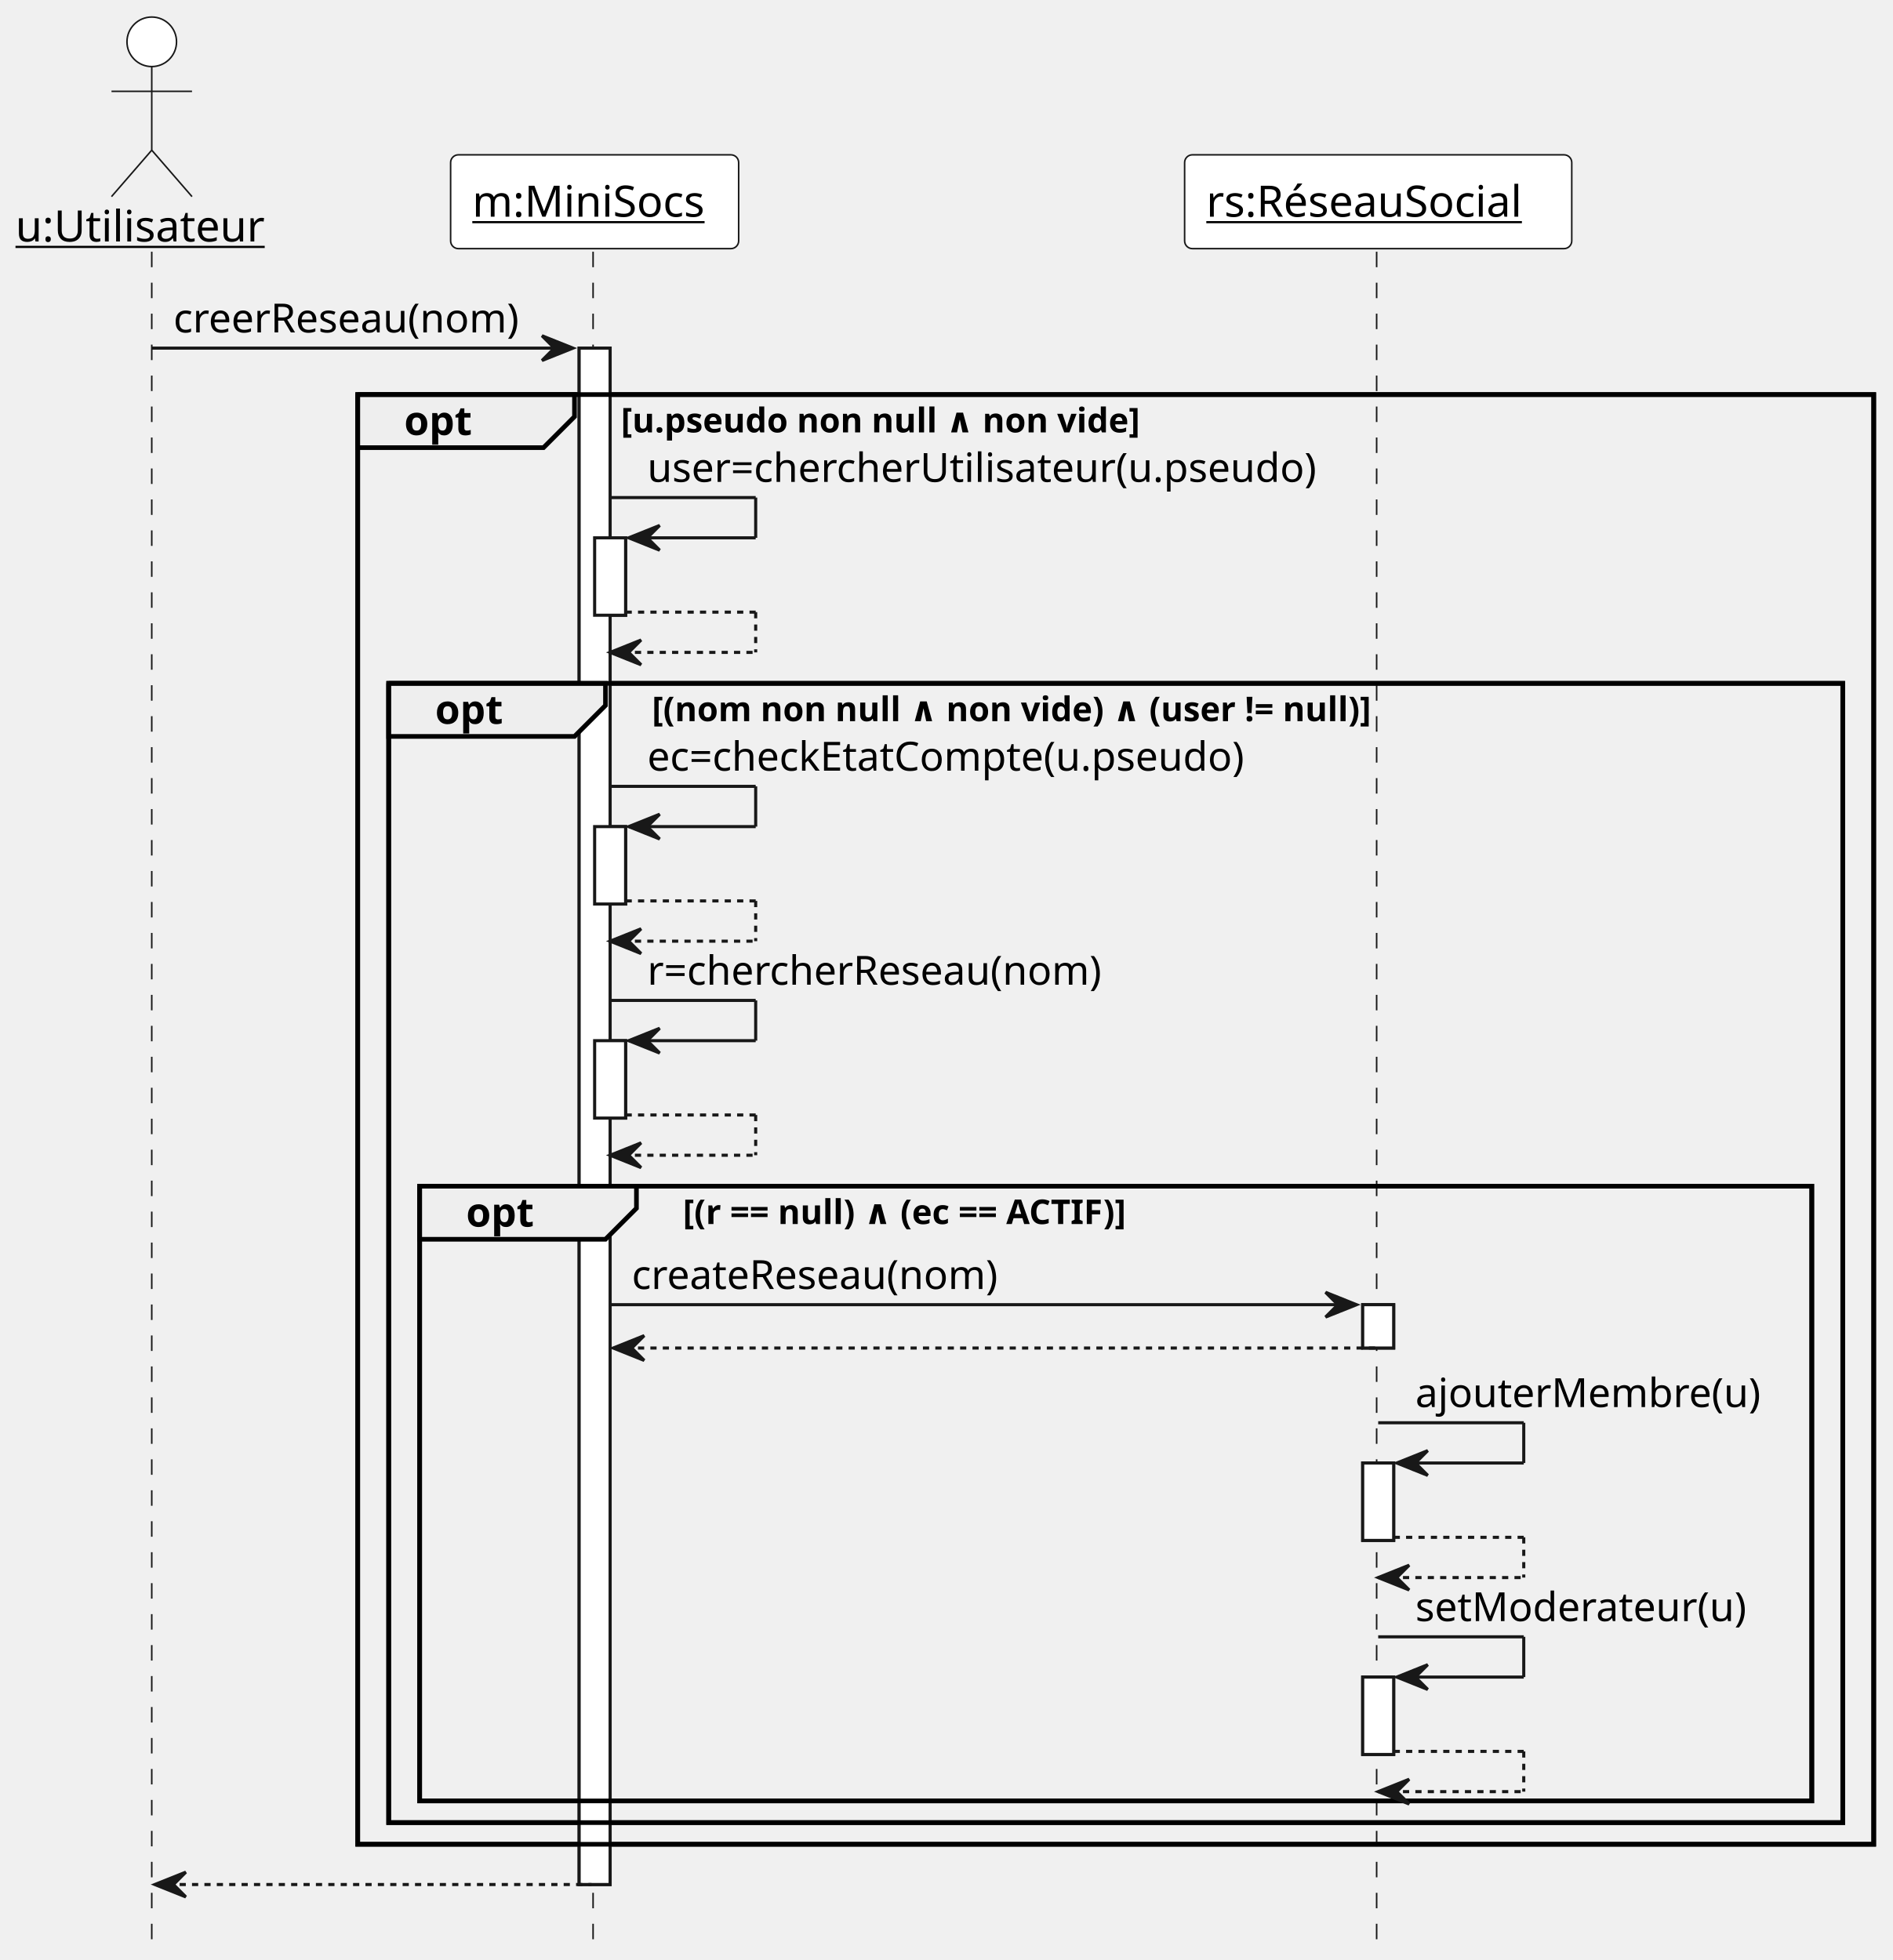
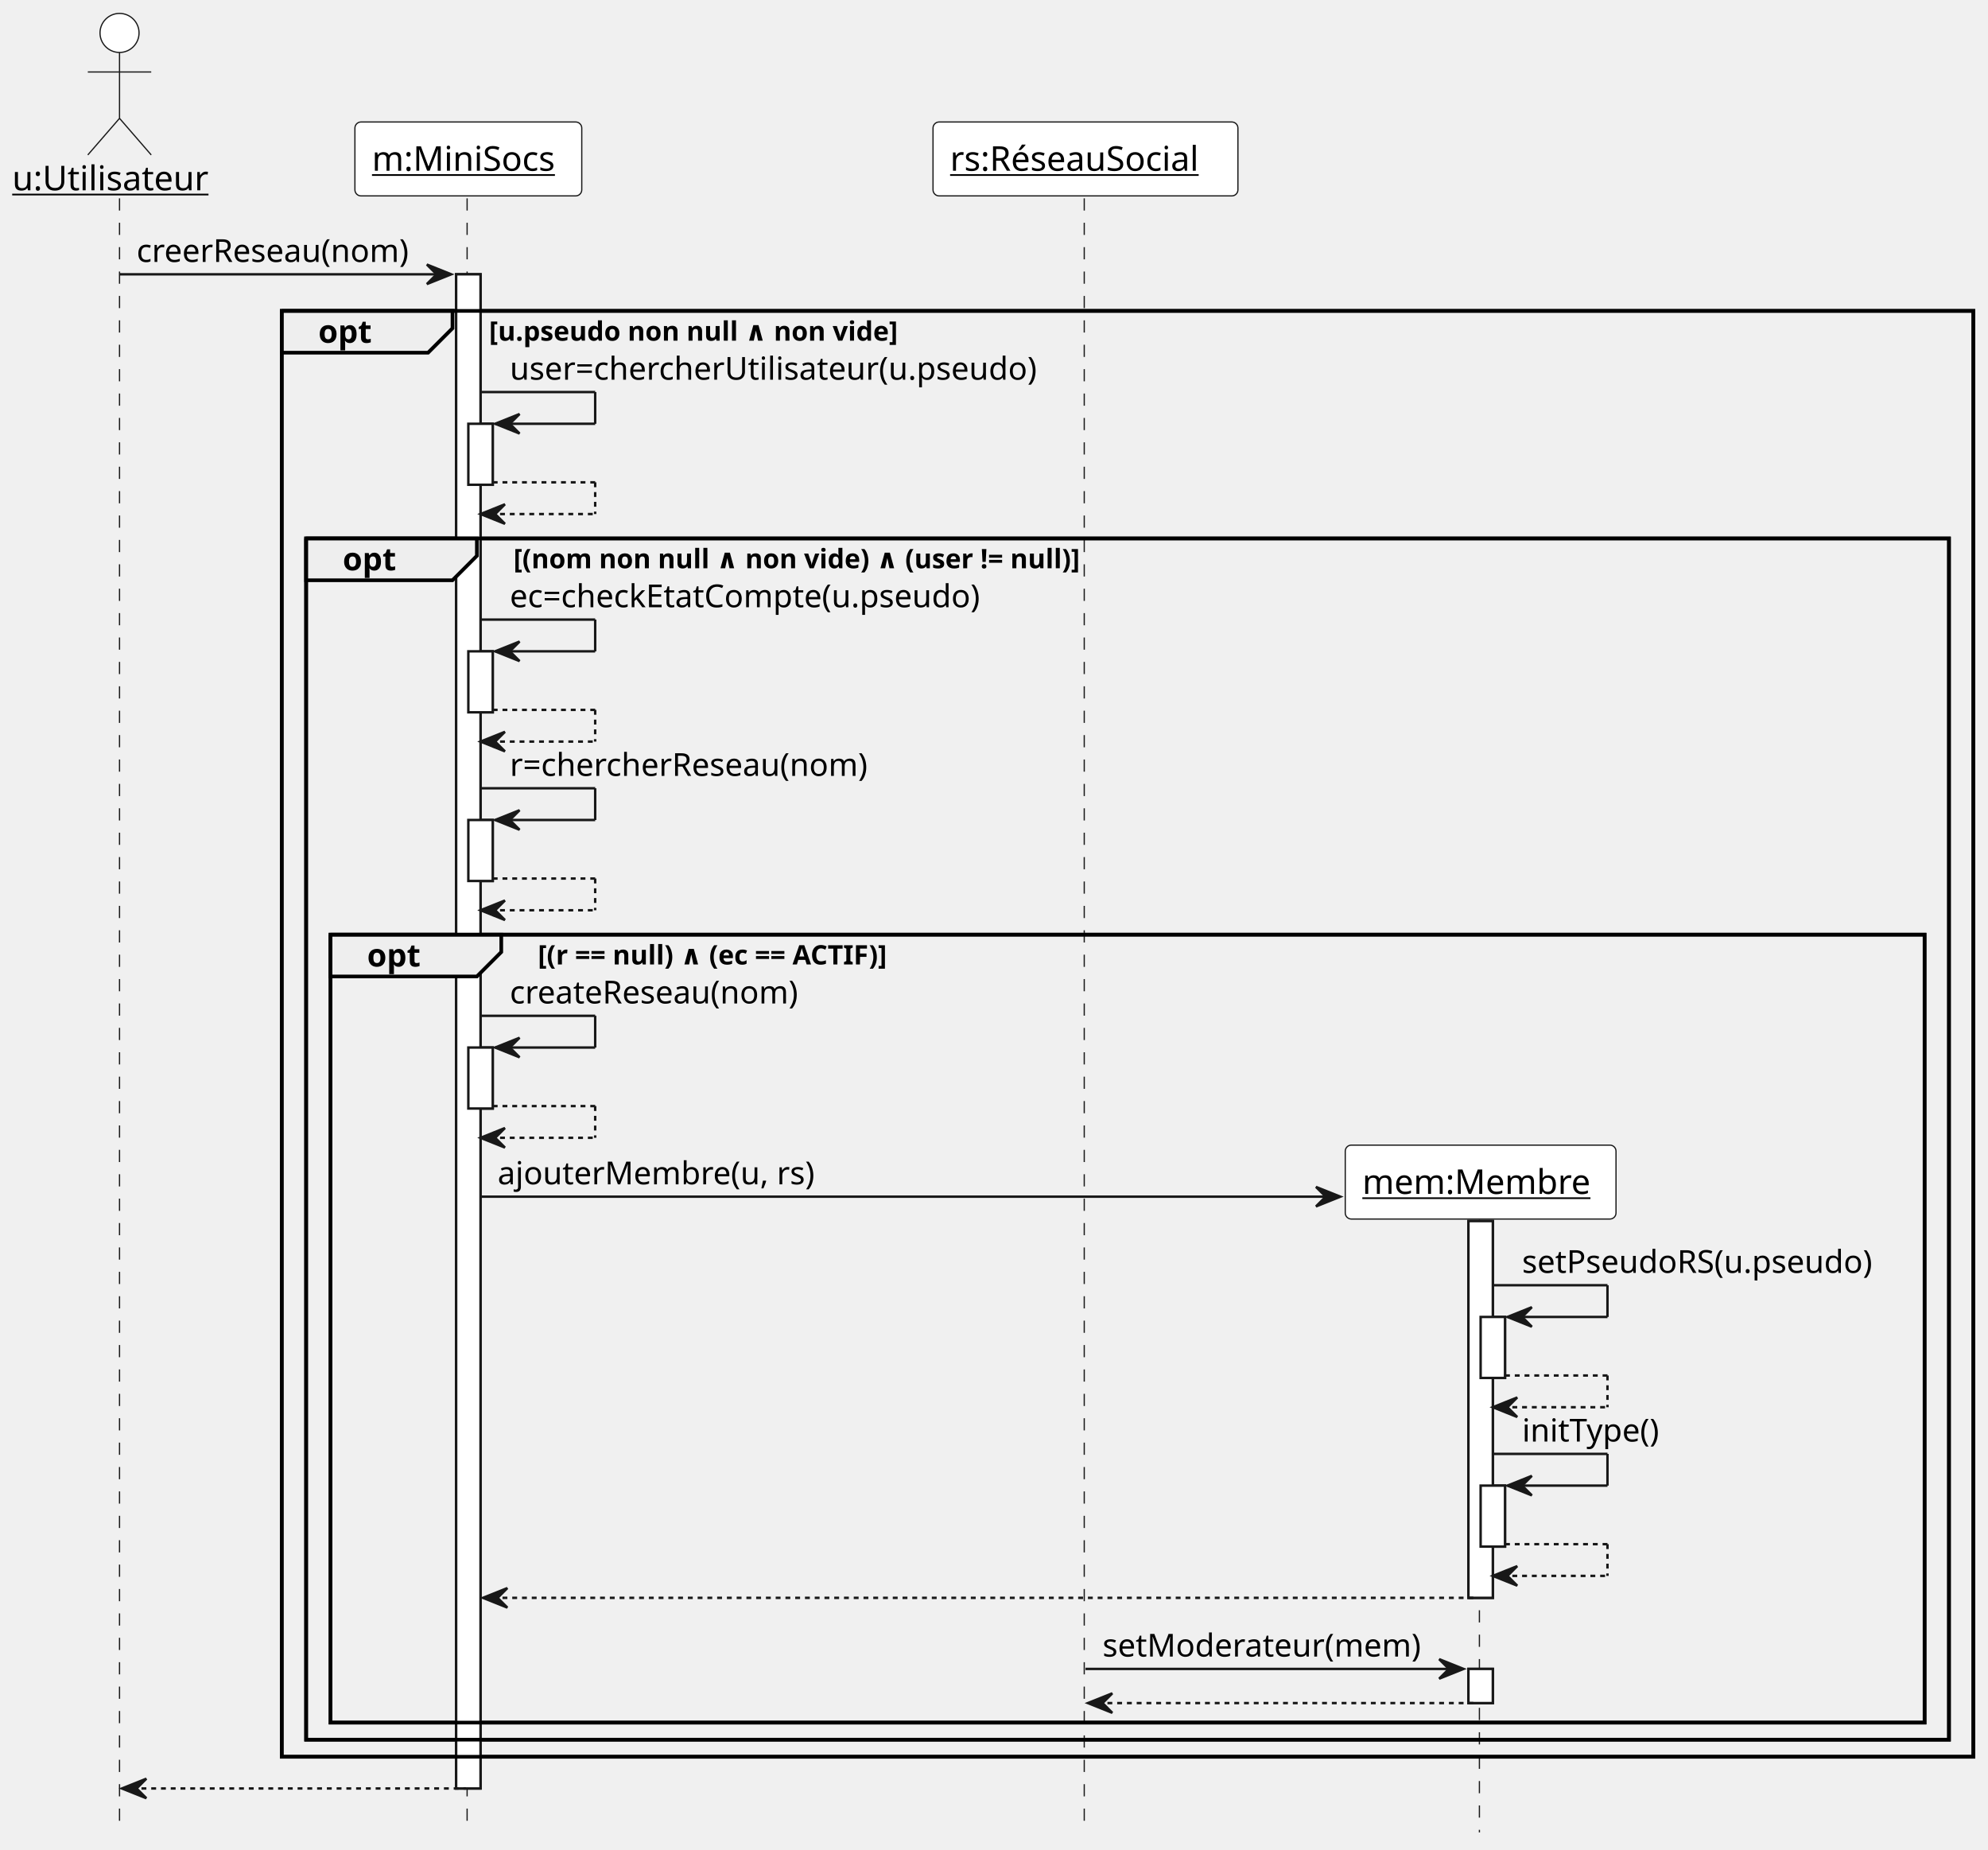
- <svg xmlns="http://www.w3.org/2000/svg" contentStyleType="text/css" height="633px" preserveAspectRatio="none" style="width:611px;height:633px;background:#FFFFFF;" version="1.1" viewBox="0 0 611 633" width="611px" zoomAndPan="magnify">
+ <svg xmlns="http://www.w3.org/2000/svg" contentStyleType="text/css" height="758px" preserveAspectRatio="none" style="width:815px;height:758px;background:#FFFFFF;" version="1.1" viewBox="0 0 815 758" width="815px" zoomAndPan="magnify">
  <defs />
  <g>
-     <rect fill="#FFFFFF" height="496.195" style="stroke:#181818;stroke-width:1.0;" width="10" x="187" y="112.43" />
+     <rect fill="#FFFFFF" height="620.625" style="stroke:#181818;stroke-width:1.0;" width="10" x="187" y="112.43" />
    <rect fill="#FFFFFF" height="25" style="stroke:#181818;stroke-width:1.0;" width="10" x="192" y="173.695" />
    <rect fill="#FFFFFF" height="25" style="stroke:#181818;stroke-width:1.0;" width="10" x="192" y="266.961" />
    <rect fill="#FFFFFF" height="25" style="stroke:#181818;stroke-width:1.0;" width="10" x="192" y="336.094" />
-     <rect fill="#FFFFFF" height="14" style="stroke:#181818;stroke-width:1.0;" width="10" x="440" y="421.359" />
-     <rect fill="#FFFFFF" height="25" style="stroke:#181818;stroke-width:1.0;" width="10" x="440" y="472.492" />
-     <rect fill="#FFFFFF" height="25" style="stroke:#181818;stroke-width:1.0;" width="10" x="440" y="541.625" />
-     <rect fill="none" height="468.195" style="stroke:#000000;stroke-width:1.5;" width="489.5" x="115.5" y="127.43" />
-     <rect fill="none" height="367.93" style="stroke:#000000;stroke-width:1.5;" width="469.5" x="125.5" y="220.695" />
-     <rect fill="none" height="198.531" style="stroke:#000000;stroke-width:1.5;" width="449.5" x="135.5" y="383.094" />
-     <line style="stroke:#181818;stroke-width:0.5;stroke-dasharray:5.0,5.0;" x1="49" x2="49" y1="81.297" y2="626.625" />
-     <line style="stroke:#181818;stroke-width:0.5;stroke-dasharray:5.0,5.0;" x1="191.5" x2="191.5" y1="81.297" y2="626.625" />
-     <line style="stroke:#181818;stroke-width:0.5;stroke-dasharray:5.0,5.0;" x1="444.5" x2="444.5" y1="81.297" y2="626.625" />
+     <rect fill="#FFFFFF" height="25" style="stroke:#181818;stroke-width:1.0;" width="10" x="192" y="429.359" />
+     <rect fill="#FFFFFF" height="154.43" style="stroke:#181818;stroke-width:1.0;" width="10" x="602" y="500.492" />
+     <rect fill="#FFFFFF" height="25" style="stroke:#181818;stroke-width:1.0;" width="10" x="607" y="539.789" />
+     <rect fill="#FFFFFF" height="25" style="stroke:#181818;stroke-width:1.0;" width="10" x="607" y="608.922" />
+     <rect fill="#FFFFFF" height="14" style="stroke:#181818;stroke-width:1.0;" width="10" x="602" y="684.055" />
+     <rect fill="none" height="592.625" style="stroke:#000000;stroke-width:1.5;" width="693.5" x="115.5" y="127.43" />
+     <rect fill="none" height="492.359" style="stroke:#000000;stroke-width:1.5;" width="673.5" x="125.5" y="220.695" />
+     <rect fill="none" height="322.961" style="stroke:#000000;stroke-width:1.5;" width="653.5" x="135.5" y="383.094" />
+     <line style="stroke:#181818;stroke-width:0.5;stroke-dasharray:5.0,5.0;" x1="49" x2="49" y1="81.297" y2="751.055" />
+     <line style="stroke:#181818;stroke-width:0.5;stroke-dasharray:5.0,5.0;" x1="191.5" x2="191.5" y1="81.297" y2="751.055" />
+     <line style="stroke:#181818;stroke-width:0.5;stroke-dasharray:5.0,5.0;" x1="444.5" x2="444.5" y1="81.297" y2="751.055" />
+     <line style="stroke:#181818;stroke-width:0.5;stroke-dasharray:5.0,5.0;" x1="606.5" x2="606.5" y1="500.008" y2="751.055" />
    <text fill="#000000" font-family="sans-serif" font-size="14" lengthAdjust="spacing" text-decoration="underline" textLength="82" x="5" y="77.995">u:Utilisateur</text>
    <ellipse cx="49" cy="13.5" fill="#FFFFFF" rx="8" ry="8" style="stroke:#181818;stroke-width:0.5;" />
    <path d="M49,21.5 L49,48.5 M36,29.5 L62,29.5 M49,48.5 L36,63.5 M49,48.5 L62,63.5 " fill="none" style="stroke:#181818;stroke-width:0.5;" />
    <rect fill="#FFFFFF" height="30.297" rx="2.5" ry="2.5" style="stroke:#181818;stroke-width:0.5;" width="93" x="145.5" y="50" />
    <text fill="#000000" font-family="sans-serif" font-size="14" lengthAdjust="spacing" text-decoration="underline" textLength="79" x="152.5" y="69.995">m:MiniSocs</text>
    <rect fill="#FFFFFF" height="30.297" rx="2.5" ry="2.5" style="stroke:#181818;stroke-width:0.5;" width="125" x="382.5" y="50" />
    <text fill="#000000" font-family="sans-serif" font-size="14" lengthAdjust="spacing" text-decoration="underline" textLength="111" x="389.5" y="69.995">rs:RéseauSocial</text>
-     <rect fill="#FFFFFF" height="496.195" style="stroke:#181818;stroke-width:1.0;" width="10" x="187" y="112.43" />
+     <rect fill="#FFFFFF" height="620.625" style="stroke:#181818;stroke-width:1.0;" width="10" x="187" y="112.43" />
    <rect fill="#FFFFFF" height="25" style="stroke:#181818;stroke-width:1.0;" width="10" x="192" y="173.695" />
    <rect fill="#FFFFFF" height="25" style="stroke:#181818;stroke-width:1.0;" width="10" x="192" y="266.961" />
    <rect fill="#FFFFFF" height="25" style="stroke:#181818;stroke-width:1.0;" width="10" x="192" y="336.094" />
-     <rect fill="#FFFFFF" height="14" style="stroke:#181818;stroke-width:1.0;" width="10" x="440" y="421.359" />
-     <rect fill="#FFFFFF" height="25" style="stroke:#181818;stroke-width:1.0;" width="10" x="440" y="472.492" />
-     <rect fill="#FFFFFF" height="25" style="stroke:#181818;stroke-width:1.0;" width="10" x="440" y="541.625" />
+     <rect fill="#FFFFFF" height="25" style="stroke:#181818;stroke-width:1.0;" width="10" x="192" y="429.359" />
+     <rect fill="#FFFFFF" height="154.43" style="stroke:#181818;stroke-width:1.0;" width="10" x="602" y="500.492" />
+     <rect fill="#FFFFFF" height="25" style="stroke:#181818;stroke-width:1.0;" width="10" x="607" y="539.789" />
+     <rect fill="#FFFFFF" height="25" style="stroke:#181818;stroke-width:1.0;" width="10" x="607" y="608.922" />
+     <rect fill="#FFFFFF" height="14" style="stroke:#181818;stroke-width:1.0;" width="10" x="602" y="684.055" />
    <polygon fill="#181818" points="175,108.43,185,112.43,175,116.43,179,112.43" style="stroke:#181818;stroke-width:1.0;" />
    <line style="stroke:#181818;stroke-width:1.0;" x1="49" x2="181" y1="112.43" y2="112.43" />
    <text fill="#000000" font-family="sans-serif" font-size="13" lengthAdjust="spacing" textLength="119" x="56" y="107.364">creerReseau(nom)</text>
    <path d="M115.5,127.43 L185.5,127.43 L185.5,134.562 L175.5,144.562 L115.5,144.562 L115.5,127.43 " fill="#EEEEEE" style="stroke:#000000;stroke-width:1.5;" />
-     <rect fill="none" height="468.195" style="stroke:#000000;stroke-width:1.5;" width="489.5" x="115.5" y="127.43" />
+     <rect fill="none" height="592.625" style="stroke:#000000;stroke-width:1.5;" width="693.5" x="115.5" y="127.43" />
    <text fill="#000000" font-family="sans-serif" font-size="13" font-weight="bold" lengthAdjust="spacing" textLength="25" x="130.5" y="140.497">opt</text>
    <text fill="#000000" font-family="sans-serif" font-size="11" font-weight="bold" lengthAdjust="spacing" textLength="197" x="200.5" y="139.64">[u.pseudo non null ∧ non vide]</text>
    <line style="stroke:#181818;stroke-width:1.0;" x1="197" x2="244" y1="160.695" y2="160.695" />
    <line style="stroke:#181818;stroke-width:1.0;" x1="244" x2="244" y1="160.695" y2="173.695" />
    <line style="stroke:#181818;stroke-width:1.0;" x1="203" x2="244" y1="173.695" y2="173.695" />
    <polygon fill="#181818" points="213,169.695,203,173.695,213,177.695,209,173.695" style="stroke:#181818;stroke-width:1.0;" />
    <text fill="#000000" font-family="sans-serif" font-size="13" lengthAdjust="spacing" textLength="229" x="209" y="155.629">user=chercherUtilisateur(u.pseudo)</text>
    <line style="stroke:#181818;stroke-width:1.0;stroke-dasharray:2.0,2.0;" x1="202" x2="244" y1="197.695" y2="197.695" />
    <line style="stroke:#181818;stroke-width:1.0;stroke-dasharray:2.0,2.0;" x1="244" x2="244" y1="197.695" y2="210.695" />
    <line style="stroke:#181818;stroke-width:1.0;stroke-dasharray:2.0,2.0;" x1="197" x2="244" y1="210.695" y2="210.695" />
    <polygon fill="#181818" points="207,206.695,197,210.695,207,214.695,203,210.695" style="stroke:#181818;stroke-width:1.0;" />
    <path d="M125.5,220.695 L195.5,220.695 L195.5,227.828 L185.5,237.828 L125.5,237.828 L125.5,220.695 " fill="#EEEEEE" style="stroke:#000000;stroke-width:1.5;" />
-     <rect fill="none" height="367.93" style="stroke:#000000;stroke-width:1.5;" width="469.5" x="125.5" y="220.695" />
+     <rect fill="none" height="492.359" style="stroke:#000000;stroke-width:1.5;" width="673.5" x="125.5" y="220.695" />
    <text fill="#000000" font-family="sans-serif" font-size="13" font-weight="bold" lengthAdjust="spacing" textLength="25" x="140.5" y="233.762">opt</text>
    <text fill="#000000" font-family="sans-serif" font-size="11" font-weight="bold" lengthAdjust="spacing" textLength="276" x="210.5" y="232.906">[(nom non null ∧ non vide) ∧ (user != null)]</text>
    <line style="stroke:#181818;stroke-width:1.0;" x1="197" x2="244" y1="253.961" y2="253.961" />
    <line style="stroke:#181818;stroke-width:1.0;" x1="244" x2="244" y1="253.961" y2="266.961" />
    <line style="stroke:#181818;stroke-width:1.0;" x1="203" x2="244" y1="266.961" y2="266.961" />
    <polygon fill="#181818" points="213,262.961,203,266.961,213,270.961,209,266.961" style="stroke:#181818;stroke-width:1.0;" />
    <text fill="#000000" font-family="sans-serif" font-size="13" lengthAdjust="spacing" textLength="209" x="209" y="248.895">ec=checkEtatCompte(u.pseudo)</text>
    <line style="stroke:#181818;stroke-width:1.0;stroke-dasharray:2.0,2.0;" x1="202" x2="244" y1="290.961" y2="290.961" />
    <line style="stroke:#181818;stroke-width:1.0;stroke-dasharray:2.0,2.0;" x1="244" x2="244" y1="290.961" y2="303.961" />
    <line style="stroke:#181818;stroke-width:1.0;stroke-dasharray:2.0,2.0;" x1="197" x2="244" y1="303.961" y2="303.961" />
    <polygon fill="#181818" points="207,299.961,197,303.961,207,307.961,203,303.961" style="stroke:#181818;stroke-width:1.0;" />
    <line style="stroke:#181818;stroke-width:1.0;" x1="197" x2="244" y1="323.094" y2="323.094" />
    <line style="stroke:#181818;stroke-width:1.0;" x1="244" x2="244" y1="323.094" y2="336.094" />
    <line style="stroke:#181818;stroke-width:1.0;" x1="203" x2="244" y1="336.094" y2="336.094" />
    <polygon fill="#181818" points="213,332.094,203,336.094,213,340.094,209,336.094" style="stroke:#181818;stroke-width:1.0;" />
    <text fill="#000000" font-family="sans-serif" font-size="13" lengthAdjust="spacing" textLength="158" x="209" y="318.028">r=chercherReseau(nom)</text>
    <line style="stroke:#181818;stroke-width:1.0;stroke-dasharray:2.0,2.0;" x1="202" x2="244" y1="360.094" y2="360.094" />
    <line style="stroke:#181818;stroke-width:1.0;stroke-dasharray:2.0,2.0;" x1="244" x2="244" y1="360.094" y2="373.094" />
    <line style="stroke:#181818;stroke-width:1.0;stroke-dasharray:2.0,2.0;" x1="197" x2="244" y1="373.094" y2="373.094" />
    <polygon fill="#181818" points="207,369.094,197,373.094,207,377.094,203,373.094" style="stroke:#181818;stroke-width:1.0;" />
    <path d="M135.5,383.094 L205.5,383.094 L205.5,390.227 L195.5,400.227 L135.5,400.227 L135.5,383.094 " fill="#EEEEEE" style="stroke:#000000;stroke-width:1.5;" />
-     <rect fill="none" height="198.531" style="stroke:#000000;stroke-width:1.5;" width="449.5" x="135.5" y="383.094" />
+     <rect fill="none" height="322.961" style="stroke:#000000;stroke-width:1.5;" width="653.5" x="135.5" y="383.094" />
    <text fill="#000000" font-family="sans-serif" font-size="13" font-weight="bold" lengthAdjust="spacing" textLength="25" x="150.5" y="396.161">opt</text>
    <text fill="#000000" font-family="sans-serif" font-size="11" font-weight="bold" lengthAdjust="spacing" textLength="180" x="220.5" y="395.304">[(r == null) ∧ (ec == ACTIF)]</text>
-     <polygon fill="#181818" points="428,417.359,438,421.359,428,425.359,432,421.359" style="stroke:#181818;stroke-width:1.0;" />
-     <line style="stroke:#181818;stroke-width:1.0;" x1="197" x2="434" y1="421.359" y2="421.359" />
-     <text fill="#000000" font-family="sans-serif" font-size="13" lengthAdjust="spacing" textLength="127" x="204" y="416.293">createReseau(nom)</text>
-     <polygon fill="#181818" points="208,431.359,198,435.359,208,439.359,204,435.359" style="stroke:#181818;stroke-width:1.0;" />
-     <line style="stroke:#181818;stroke-width:1.0;stroke-dasharray:2.0,2.0;" x1="202" x2="444" y1="435.359" y2="435.359" />
-     <line style="stroke:#181818;stroke-width:1.0;" x1="445" x2="492" y1="459.492" y2="459.492" />
-     <line style="stroke:#181818;stroke-width:1.0;" x1="492" x2="492" y1="459.492" y2="472.492" />
-     <line style="stroke:#181818;stroke-width:1.0;" x1="451" x2="492" y1="472.492" y2="472.492" />
-     <polygon fill="#181818" points="461,468.492,451,472.492,461,476.492,457,472.492" style="stroke:#181818;stroke-width:1.0;" />
-     <text fill="#000000" font-family="sans-serif" font-size="13" lengthAdjust="spacing" textLength="116" x="457" y="454.426">ajouterMembre(u)</text>
-     <line style="stroke:#181818;stroke-width:1.0;stroke-dasharray:2.0,2.0;" x1="450" x2="492" y1="496.492" y2="496.492" />
-     <line style="stroke:#181818;stroke-width:1.0;stroke-dasharray:2.0,2.0;" x1="492" x2="492" y1="496.492" y2="509.492" />
-     <line style="stroke:#181818;stroke-width:1.0;stroke-dasharray:2.0,2.0;" x1="445" x2="492" y1="509.492" y2="509.492" />
-     <polygon fill="#181818" points="455,505.492,445,509.492,455,513.492,451,509.492" style="stroke:#181818;stroke-width:1.0;" />
-     <line style="stroke:#181818;stroke-width:1.0;" x1="445" x2="492" y1="528.625" y2="528.625" />
-     <line style="stroke:#181818;stroke-width:1.0;" x1="492" x2="492" y1="528.625" y2="541.625" />
-     <line style="stroke:#181818;stroke-width:1.0;" x1="451" x2="492" y1="541.625" y2="541.625" />
-     <polygon fill="#181818" points="461,537.625,451,541.625,461,545.625,457,541.625" style="stroke:#181818;stroke-width:1.0;" />
-     <text fill="#000000" font-family="sans-serif" font-size="13" lengthAdjust="spacing" textLength="112" x="457" y="523.559">setModerateur(u)</text>
-     <line style="stroke:#181818;stroke-width:1.0;stroke-dasharray:2.0,2.0;" x1="450" x2="492" y1="565.625" y2="565.625" />
-     <line style="stroke:#181818;stroke-width:1.0;stroke-dasharray:2.0,2.0;" x1="492" x2="492" y1="565.625" y2="578.625" />
-     <line style="stroke:#181818;stroke-width:1.0;stroke-dasharray:2.0,2.0;" x1="445" x2="492" y1="578.625" y2="578.625" />
-     <polygon fill="#181818" points="455,574.625,445,578.625,455,582.625,451,578.625" style="stroke:#181818;stroke-width:1.0;" />
-     <polygon fill="#181818" points="60,604.625,50,608.625,60,612.625,56,608.625" style="stroke:#181818;stroke-width:1.0;" />
-     <line style="stroke:#181818;stroke-width:1.0;stroke-dasharray:2.0,2.0;" x1="54" x2="191" y1="608.625" y2="608.625" />
+     <line style="stroke:#181818;stroke-width:1.0;" x1="197" x2="244" y1="416.359" y2="416.359" />
+     <line style="stroke:#181818;stroke-width:1.0;" x1="244" x2="244" y1="416.359" y2="429.359" />
+     <line style="stroke:#181818;stroke-width:1.0;" x1="203" x2="244" y1="429.359" y2="429.359" />
+     <polygon fill="#181818" points="213,425.359,203,429.359,213,433.359,209,429.359" style="stroke:#181818;stroke-width:1.0;" />
+     <text fill="#000000" font-family="sans-serif" font-size="13" lengthAdjust="spacing" textLength="127" x="209" y="411.293">createReseau(nom)</text>
+     <line style="stroke:#181818;stroke-width:1.0;stroke-dasharray:2.0,2.0;" x1="202" x2="244" y1="453.359" y2="453.359" />
+     <line style="stroke:#181818;stroke-width:1.0;stroke-dasharray:2.0,2.0;" x1="244" x2="244" y1="453.359" y2="466.359" />
+     <line style="stroke:#181818;stroke-width:1.0;stroke-dasharray:2.0,2.0;" x1="197" x2="244" y1="466.359" y2="466.359" />
+     <polygon fill="#181818" points="207,462.359,197,466.359,207,470.359,203,466.359" style="stroke:#181818;stroke-width:1.0;" />
+     <polygon fill="#181818" points="539.5,486.492,549.5,490.492,539.5,494.492,543.5,490.492" style="stroke:#181818;stroke-width:1.0;" />
+     <line style="stroke:#181818;stroke-width:1.0;" x1="197" x2="545.5" y1="490.492" y2="490.492" />
+     <text fill="#000000" font-family="sans-serif" font-size="13" lengthAdjust="spacing" textLength="136" x="204" y="485.426">ajouterMembre(u, rs)</text>
+     <rect fill="#FFFFFF" height="30.297" rx="2.5" ry="2.5" style="stroke:#181818;stroke-width:0.5;" width="111" x="551.5" y="469.359" />
+     <text fill="#000000" font-family="sans-serif" font-size="14" lengthAdjust="spacing" text-decoration="underline" textLength="97" x="558.5" y="489.354">mem:Membre</text>
+     <line style="stroke:#181818;stroke-width:1.0;" x1="612" x2="659" y1="526.789" y2="526.789" />
+     <line style="stroke:#181818;stroke-width:1.0;" x1="659" x2="659" y1="526.789" y2="539.789" />
+     <line style="stroke:#181818;stroke-width:1.0;" x1="618" x2="659" y1="539.789" y2="539.789" />
+     <polygon fill="#181818" points="628,535.789,618,539.789,628,543.789,624,539.789" style="stroke:#181818;stroke-width:1.0;" />
+     <text fill="#000000" font-family="sans-serif" font-size="13" lengthAdjust="spacing" textLength="153" x="624" y="521.723">setPseudoRS(u.pseudo)</text>
+     <line style="stroke:#181818;stroke-width:1.0;stroke-dasharray:2.0,2.0;" x1="617" x2="659" y1="563.789" y2="563.789" />
+     <line style="stroke:#181818;stroke-width:1.0;stroke-dasharray:2.0,2.0;" x1="659" x2="659" y1="563.789" y2="576.789" />
+     <line style="stroke:#181818;stroke-width:1.0;stroke-dasharray:2.0,2.0;" x1="612" x2="659" y1="576.789" y2="576.789" />
+     <polygon fill="#181818" points="622,572.789,612,576.789,622,580.789,618,576.789" style="stroke:#181818;stroke-width:1.0;" />
+     <line style="stroke:#181818;stroke-width:1.0;" x1="612" x2="659" y1="595.922" y2="595.922" />
+     <line style="stroke:#181818;stroke-width:1.0;" x1="659" x2="659" y1="595.922" y2="608.922" />
+     <line style="stroke:#181818;stroke-width:1.0;" x1="618" x2="659" y1="608.922" y2="608.922" />
+     <polygon fill="#181818" points="628,604.922,618,608.922,628,612.922,624,608.922" style="stroke:#181818;stroke-width:1.0;" />
+     <text fill="#000000" font-family="sans-serif" font-size="13" lengthAdjust="spacing" textLength="59" x="624" y="590.856">initType()</text>
+     <line style="stroke:#181818;stroke-width:1.0;stroke-dasharray:2.0,2.0;" x1="617" x2="659" y1="632.922" y2="632.922" />
+     <line style="stroke:#181818;stroke-width:1.0;stroke-dasharray:2.0,2.0;" x1="659" x2="659" y1="632.922" y2="645.922" />
+     <line style="stroke:#181818;stroke-width:1.0;stroke-dasharray:2.0,2.0;" x1="612" x2="659" y1="645.922" y2="645.922" />
+     <polygon fill="#181818" points="622,641.922,612,645.922,622,649.922,618,645.922" style="stroke:#181818;stroke-width:1.0;" />
+     <polygon fill="#181818" points="208,650.922,198,654.922,208,658.922,204,654.922" style="stroke:#181818;stroke-width:1.0;" />
+     <line style="stroke:#181818;stroke-width:1.0;stroke-dasharray:2.0,2.0;" x1="202" x2="606" y1="654.922" y2="654.922" />
+     <polygon fill="#181818" points="590,680.055,600,684.055,590,688.055,594,684.055" style="stroke:#181818;stroke-width:1.0;" />
+     <line style="stroke:#181818;stroke-width:1.0;" x1="445" x2="596" y1="684.055" y2="684.055" />
+     <text fill="#000000" font-family="sans-serif" font-size="13" lengthAdjust="spacing" textLength="138" x="452" y="678.989">setModerateur(mem)</text>
+     <polygon fill="#181818" points="456,694.055,446,698.055,456,702.055,452,698.055" style="stroke:#181818;stroke-width:1.0;" />
+     <line style="stroke:#181818;stroke-width:1.0;stroke-dasharray:2.0,2.0;" x1="450" x2="606" y1="698.055" y2="698.055" />
+     <polygon fill="#181818" points="60,729.055,50,733.055,60,737.055,56,733.055" style="stroke:#181818;stroke-width:1.0;" />
+     <line style="stroke:#181818;stroke-width:1.0;stroke-dasharray:2.0,2.0;" x1="54" x2="191" y1="733.055" y2="733.055" />
  </g>
</svg>
